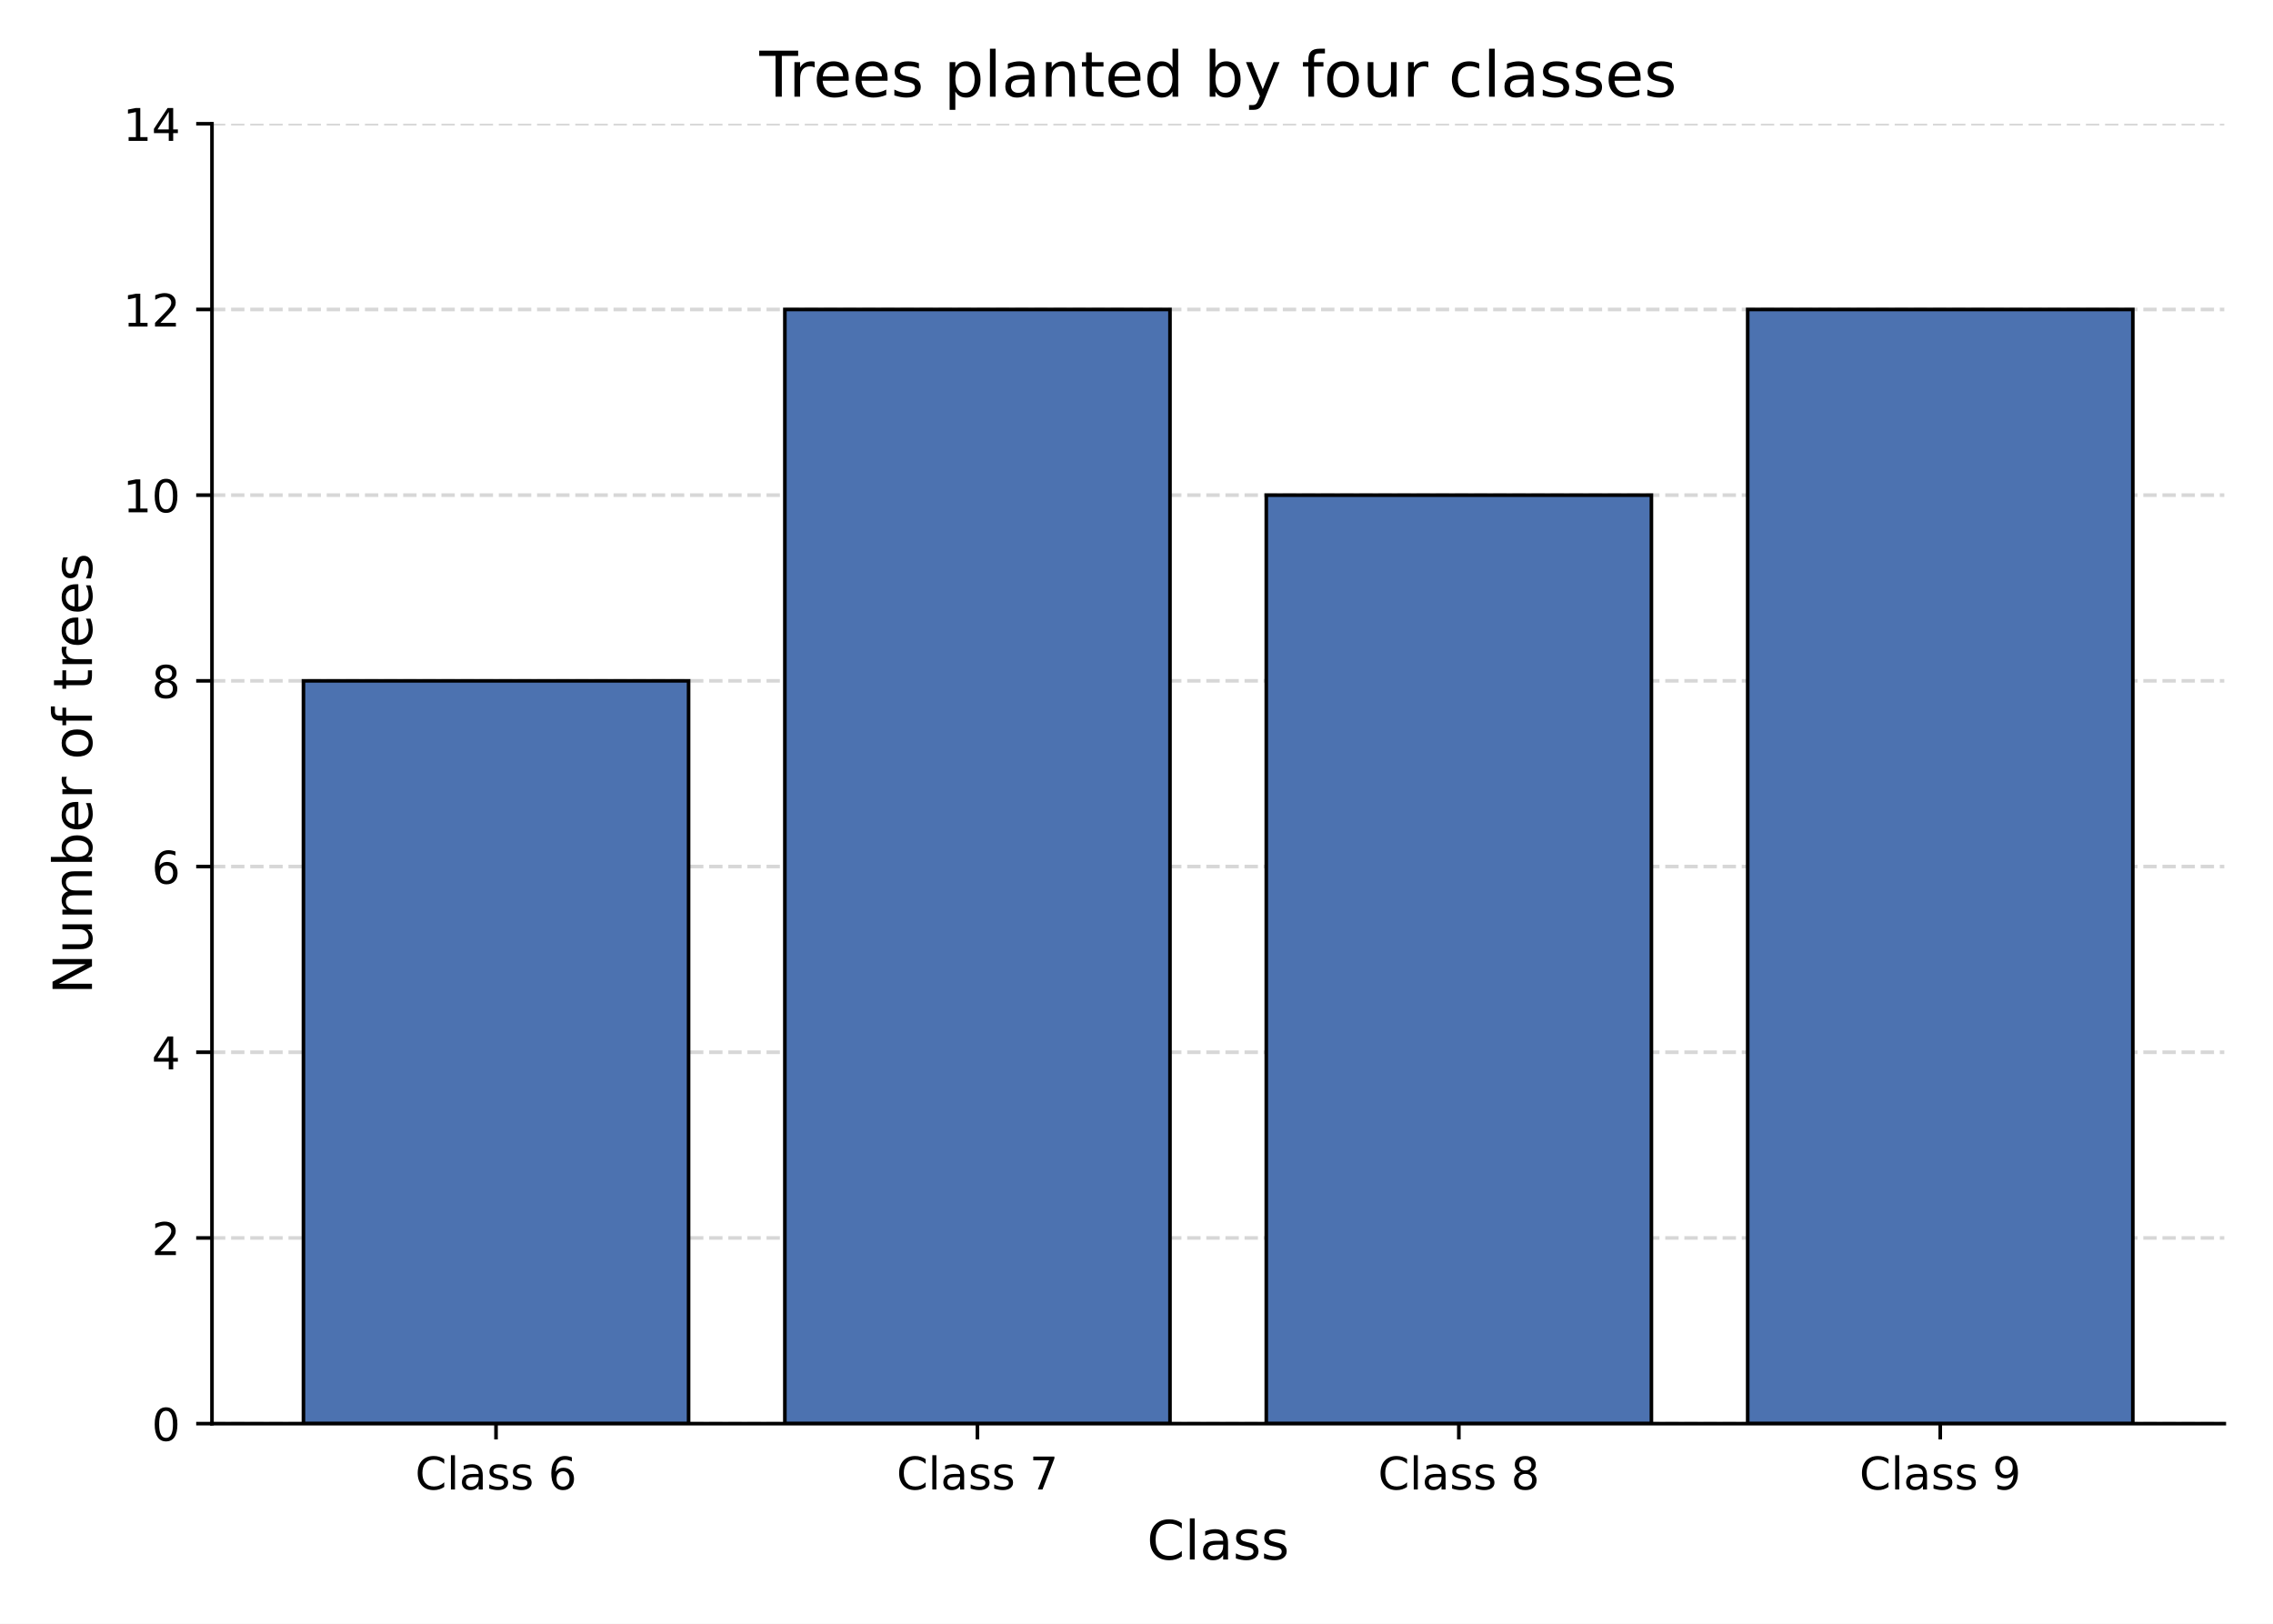
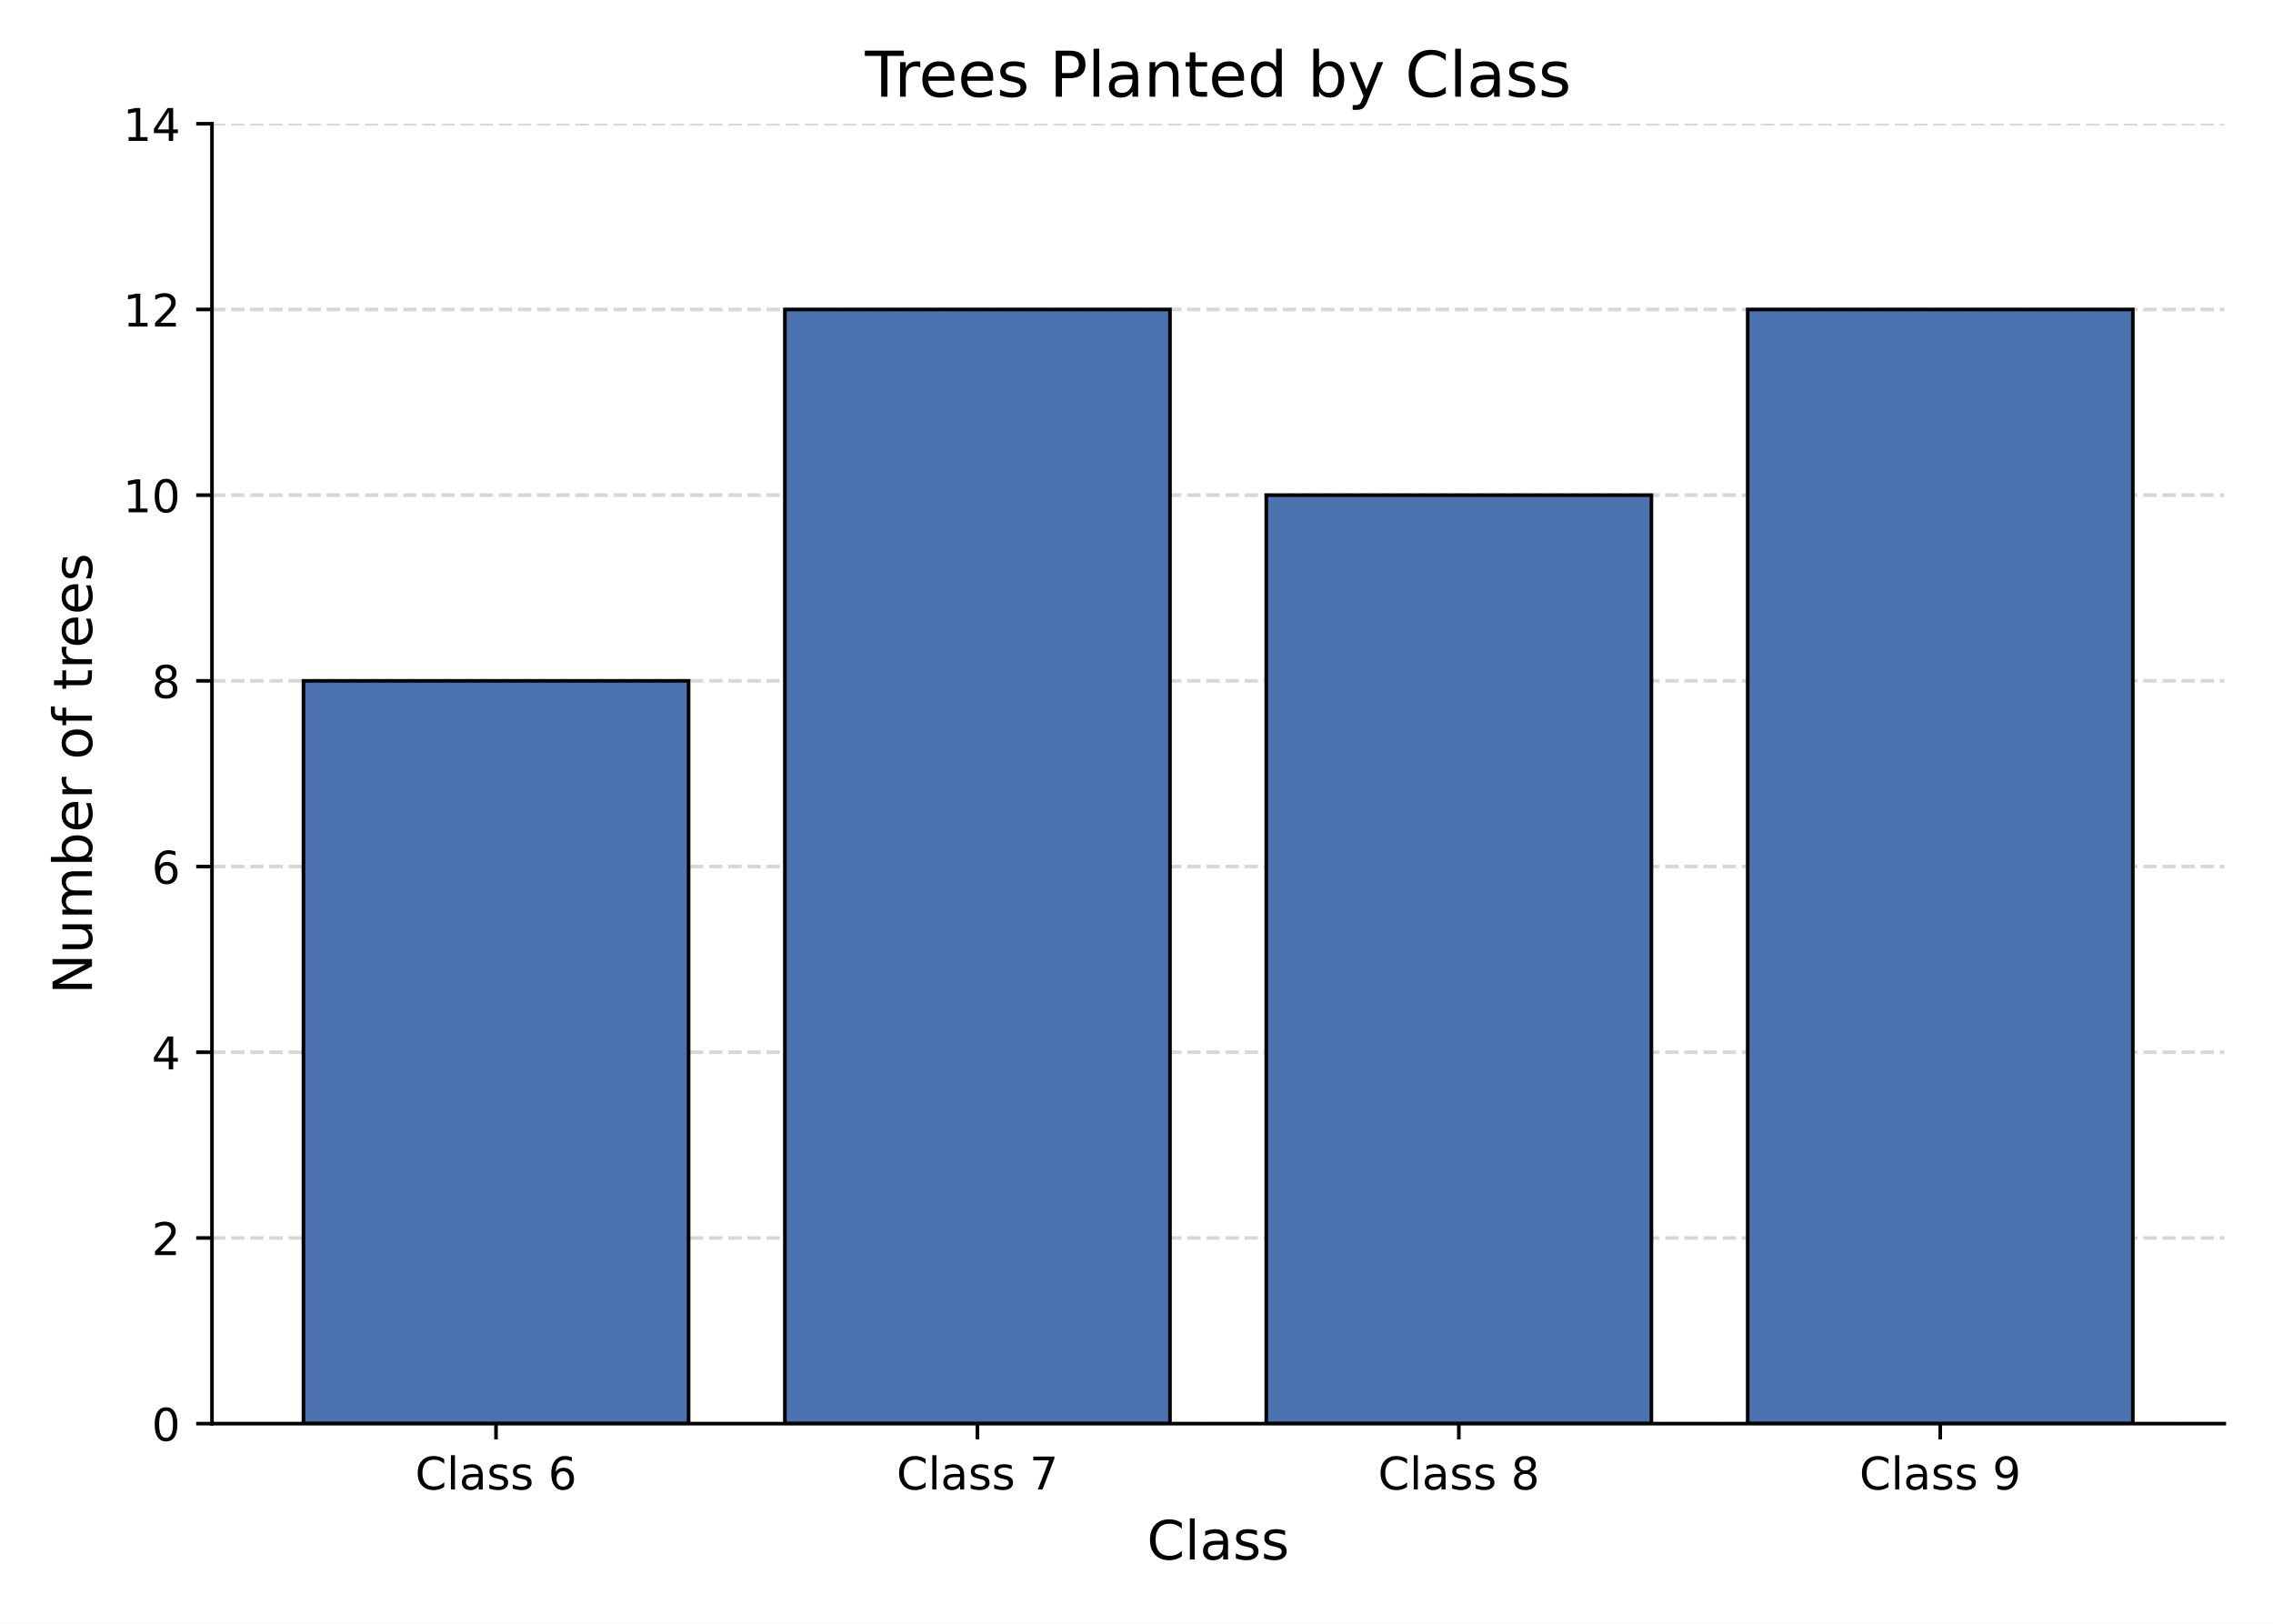
<svg xmlns="http://www.w3.org/2000/svg" xmlns:xlink="http://www.w3.org/1999/xlink" width="504pt" height="360pt" viewBox="0 0 504 360" version="1.1">
  <defs>
    <style type="text/css">*{stroke-linejoin: round; stroke-linecap: butt}</style>
  </defs>
  <g id="figure_1">
    <g id="patch_1">
      <path d="M 0 360  L 504 360  L 504 0  L 0 0  z " style="fill: #ffffff" />
    </g>
    <g id="axes_1">
      <g id="patch_2">
        <path d="M 47.003 315.635  L 493.2 315.635  L 493.2 27.437  L 47.003 27.437  z " style="fill: #ffffff" />
      </g>
      <g id="matplotlib.axis_1">
        <g id="xtick_1">
          <g id="line2d_1">
            <defs>
-               <path id="m5850aa8791" d="M 0 0  L 0 3.5  " style="stroke: #000000; stroke-width: 0.8" />
+               <path id="m51c2eb1f16" d="M 0 0  L 0 3.5  " style="stroke: #000000; stroke-width: 0.8" />
            </defs>
            <g>
-               <use xlink:href="#m5850aa8791" x="109.983" y="315.635" style="stroke: #000000; stroke-width: 0.8" />
+               <use xlink:href="#m51c2eb1f16" x="109.983" y="315.635" style="stroke: #000000; stroke-width: 0.8" />
            </g>
          </g>
          <g id="text_1">
            <g transform="translate(92.05858 330.2333) scale(0.1 -0.1)">
              <defs>
                <path id="DejaVuSans-26" d="M 4122 4306  L 4122 3641  Q 3803 3938 3442 4084  Q 3081 4231 2675 4231  Q 1875 4231 1450 3742  Q 1025 3253 1025 2328  Q 1025 1406 1450 917  Q 1875 428 2675 428  Q 3081 428 3442 575  Q 3803 722 4122 1019  L 4122 359  Q 3791 134 3420 21  Q 3050 -91 2638 -91  Q 1578 -91 968 557  Q 359 1206 359 2328  Q 359 3453 968 4101  Q 1578 4750 2638 4750  Q 3056 4750 3426 4639  Q 3797 4528 4122 4306  z " transform="scale(0.015625)" />
                <path id="DejaVuSans-4f" d="M 603 4863  L 1178 4863  L 1178 0  L 603 0  L 603 4863  z " transform="scale(0.015625)" />
                <path id="DejaVuSans-44" d="M 2194 1759  Q 1497 1759 1228 1600  Q 959 1441 959 1056  Q 959 750 1161 570  Q 1363 391 1709 391  Q 2188 391 2477 730  Q 2766 1069 2766 1631  L 2766 1759  L 2194 1759  z M 3341 1997  L 3341 0  L 2766 0  L 2766 531  Q 2569 213 2275 61  Q 1981 -91 1556 -91  Q 1019 -91 701 211  Q 384 513 384 1019  Q 384 1609 779 1909  Q 1175 2209 1959 2209  L 2766 2209  L 2766 2266  Q 2766 2663 2505 2880  Q 2244 3097 1772 3097  Q 1472 3097 1187 3025  Q 903 2953 641 2809  L 641 3341  Q 956 3463 1253 3523  Q 1550 3584 1831 3584  Q 2591 3584 2966 3190  Q 3341 2797 3341 1997  z " transform="scale(0.015625)" />
                <path id="DejaVuSans-56" d="M 2834 3397  L 2834 2853  Q 2591 2978 2328 3040  Q 2066 3103 1784 3103  Q 1356 3103 1142 2972  Q 928 2841 928 2578  Q 928 2378 1081 2264  Q 1234 2150 1697 2047  L 1894 2003  Q 2506 1872 2764 1633  Q 3022 1394 3022 966  Q 3022 478 2636 193  Q 2250 -91 1575 -91  Q 1294 -91 989 -36  Q 684 19 347 128  L 347 722  Q 666 556 975 473  Q 1284 391 1588 391  Q 1994 391 2212 530  Q 2431 669 2431 922  Q 2431 1156 2273 1281  Q 2116 1406 1581 1522  L 1381 1569  Q 847 1681 609 1914  Q 372 2147 372 2553  Q 372 3047 722 3315  Q 1072 3584 1716 3584  Q 2034 3584 2315 3537  Q 2597 3491 2834 3397  z " transform="scale(0.015625)" />
                <path id="DejaVuSans-3" transform="scale(0.015625)" />
                <path id="DejaVuSans-19" d="M 2113 2584  Q 1688 2584 1439 2293  Q 1191 2003 1191 1497  Q 1191 994 1439 701  Q 1688 409 2113 409  Q 2538 409 2786 701  Q 3034 994 3034 1497  Q 3034 2003 2786 2293  Q 2538 2584 2113 2584  z M 3366 4563  L 3366 3988  Q 3128 4100 2886 4159  Q 2644 4219 2406 4219  Q 1781 4219 1451 3797  Q 1122 3375 1075 2522  Q 1259 2794 1537 2939  Q 1816 3084 2150 3084  Q 2853 3084 3261 2657  Q 3669 2231 3669 1497  Q 3669 778 3244 343  Q 2819 -91 2113 -91  Q 1303 -91 875 529  Q 447 1150 447 2328  Q 447 3434 972 4092  Q 1497 4750 2381 4750  Q 2619 4750 2861 4703  Q 3103 4656 3366 4563  z " transform="scale(0.015625)" />
              </defs>
              <use xlink:href="#DejaVuSans-26" />
              <use xlink:href="#DejaVuSans-4f" transform="translate(69.82812 0)" />
              <use xlink:href="#DejaVuSans-44" transform="translate(97.60938 0)" />
              <use xlink:href="#DejaVuSans-56" transform="translate(158.8906 0)" />
              <use xlink:href="#DejaVuSans-56" transform="translate(210.9844 0)" />
              <use xlink:href="#DejaVuSans-3" transform="translate(263.0781 0)" />
              <use xlink:href="#DejaVuSans-19" transform="translate(294.8594 0)" />
            </g>
          </g>
        </g>
        <g id="xtick_2">
          <g id="line2d_2">
            <g>
-               <use xlink:href="#m5850aa8791" x="216.729" y="315.635" style="stroke: #000000; stroke-width: 0.8" />
+               <use xlink:href="#m51c2eb1f16" x="216.729" y="315.635" style="stroke: #000000; stroke-width: 0.8" />
            </g>
          </g>
          <g id="text_2">
            <g transform="translate(198.8043 330.2333) scale(0.1 -0.1)">
              <defs>
                <path id="DejaVuSans-1a" d="M 525 4666  L 3525 4666  L 3525 4397  L 1831 0  L 1172 0  L 2766 4134  L 525 4134  L 525 4666  z " transform="scale(0.015625)" />
              </defs>
              <use xlink:href="#DejaVuSans-26" />
              <use xlink:href="#DejaVuSans-4f" transform="translate(69.82812 0)" />
              <use xlink:href="#DejaVuSans-44" transform="translate(97.60938 0)" />
              <use xlink:href="#DejaVuSans-56" transform="translate(158.8906 0)" />
              <use xlink:href="#DejaVuSans-56" transform="translate(210.9844 0)" />
              <use xlink:href="#DejaVuSans-3" transform="translate(263.0781 0)" />
              <use xlink:href="#DejaVuSans-1a" transform="translate(294.8594 0)" />
            </g>
          </g>
        </g>
        <g id="xtick_3">
          <g id="line2d_3">
            <g>
-               <use xlink:href="#m5850aa8791" x="323.474" y="315.635" style="stroke: #000000; stroke-width: 0.8" />
+               <use xlink:href="#m51c2eb1f16" x="323.474" y="315.635" style="stroke: #000000; stroke-width: 0.8" />
            </g>
          </g>
          <g id="text_3">
            <g transform="translate(305.5501 330.2333) scale(0.1 -0.1)">
              <defs>
                <path id="DejaVuSans-1b" d="M 2034 2216  Q 1584 2216 1326 1975  Q 1069 1734 1069 1313  Q 1069 891 1326 650  Q 1584 409 2034 409  Q 2484 409 2743 651  Q 3003 894 3003 1313  Q 3003 1734 2745 1975  Q 2488 2216 2034 2216  z M 1403 2484  Q 997 2584 770 2862  Q 544 3141 544 3541  Q 544 4100 942 4425  Q 1341 4750 2034 4750  Q 2731 4750 3128 4425  Q 3525 4100 3525 3541  Q 3525 3141 3298 2862  Q 3072 2584 2669 2484  Q 3125 2378 3379 2068  Q 3634 1759 3634 1313  Q 3634 634 3220 271  Q 2806 -91 2034 -91  Q 1263 -91 848 271  Q 434 634 434 1313  Q 434 1759 690 2068  Q 947 2378 1403 2484  z M 1172 3481  Q 1172 3119 1398 2916  Q 1625 2713 2034 2713  Q 2441 2713 2670 2916  Q 2900 3119 2900 3481  Q 2900 3844 2670 4047  Q 2441 4250 2034 4250  Q 1625 4250 1398 4047  Q 1172 3844 1172 3481  z " transform="scale(0.015625)" />
              </defs>
              <use xlink:href="#DejaVuSans-26" />
              <use xlink:href="#DejaVuSans-4f" transform="translate(69.82812 0)" />
              <use xlink:href="#DejaVuSans-44" transform="translate(97.60938 0)" />
              <use xlink:href="#DejaVuSans-56" transform="translate(158.8906 0)" />
              <use xlink:href="#DejaVuSans-56" transform="translate(210.9844 0)" />
              <use xlink:href="#DejaVuSans-3" transform="translate(263.0781 0)" />
              <use xlink:href="#DejaVuSans-1b" transform="translate(294.8594 0)" />
            </g>
          </g>
        </g>
        <g id="xtick_4">
          <g id="line2d_4">
            <g>
-               <use xlink:href="#m5850aa8791" x="430.22" y="315.635" style="stroke: #000000; stroke-width: 0.8" />
+               <use xlink:href="#m51c2eb1f16" x="430.22" y="315.635" style="stroke: #000000; stroke-width: 0.8" />
            </g>
          </g>
          <g id="text_4">
            <g transform="translate(412.2958 330.2333) scale(0.1 -0.1)">
              <defs>
                <path id="DejaVuSans-1c" d="M 703 97  L 703 672  Q 941 559 1184 500  Q 1428 441 1663 441  Q 2288 441 2617 861  Q 2947 1281 2994 2138  Q 2813 1869 2534 1725  Q 2256 1581 1919 1581  Q 1219 1581 811 2004  Q 403 2428 403 3163  Q 403 3881 828 4315  Q 1253 4750 1959 4750  Q 2769 4750 3195 4129  Q 3622 3509 3622 2328  Q 3622 1225 3098 567  Q 2575 -91 1691 -91  Q 1453 -91 1209 -44  Q 966 3 703 97  z M 1959 2075  Q 2384 2075 2632 2365  Q 2881 2656 2881 3163  Q 2881 3666 2632 3958  Q 2384 4250 1959 4250  Q 1534 4250 1286 3958  Q 1038 3666 1038 3163  Q 1038 2656 1286 2365  Q 1534 2075 1959 2075  z " transform="scale(0.015625)" />
              </defs>
              <use xlink:href="#DejaVuSans-26" />
              <use xlink:href="#DejaVuSans-4f" transform="translate(69.82812 0)" />
              <use xlink:href="#DejaVuSans-44" transform="translate(97.60938 0)" />
              <use xlink:href="#DejaVuSans-56" transform="translate(158.8906 0)" />
              <use xlink:href="#DejaVuSans-56" transform="translate(210.9844 0)" />
              <use xlink:href="#DejaVuSans-3" transform="translate(263.0781 0)" />
              <use xlink:href="#DejaVuSans-1c" transform="translate(294.8594 0)" />
            </g>
          </g>
        </g>
        <g id="text_5">
          <g transform="translate(254.3167 345.7538) scale(0.12 -0.12)">
            <use xlink:href="#DejaVuSans-26" />
            <use xlink:href="#DejaVuSans-4f" transform="translate(69.82812 0)" />
            <use xlink:href="#DejaVuSans-44" transform="translate(97.60938 0)" />
            <use xlink:href="#DejaVuSans-56" transform="translate(158.8906 0)" />
            <use xlink:href="#DejaVuSans-56" transform="translate(210.9844 0)" />
          </g>
        </g>
      </g>
      <g id="matplotlib.axis_2">
        <g id="ytick_1">
          <g id="line2d_5">
-             <path d="M 47.003 315.635  L 493.2 315.635  " clip-path="url(#p28f59f1f4b)" style="fill: none; stroke-dasharray: 2.96,1.28; stroke-dashoffset: 0; stroke: #b0b0b0; stroke-opacity: 0.5; stroke-width: 0.8" />
+             <path d="M 47.003 315.635  L 493.2 315.635  " clip-path="url(#p65ac326d48)" style="fill: none; stroke-dasharray: 2.96,1.28; stroke-dashoffset: 0; stroke: #b0b0b0; stroke-opacity: 0.5; stroke-width: 0.8" />
          </g>
          <g id="line2d_6">
            <defs>
-               <path id="m669141133d" d="M 0 0  L -3.5 0  " style="stroke: #000000; stroke-width: 0.8" />
+               <path id="m27274d7900" d="M 0 0  L -3.5 0  " style="stroke: #000000; stroke-width: 0.8" />
            </defs>
            <g>
-               <use xlink:href="#m669141133d" x="47.003" y="315.635" style="stroke: #000000; stroke-width: 0.8" />
+               <use xlink:href="#m27274d7900" x="47.003" y="315.635" style="stroke: #000000; stroke-width: 0.8" />
            </g>
          </g>
          <g id="text_6">
            <g transform="translate(33.64031 319.4337) scale(0.1 -0.1)">
              <defs>
                <path id="DejaVuSans-13" d="M 2034 4250  Q 1547 4250 1301 3770  Q 1056 3291 1056 2328  Q 1056 1369 1301 889  Q 1547 409 2034 409  Q 2525 409 2770 889  Q 3016 1369 3016 2328  Q 3016 3291 2770 3770  Q 2525 4250 2034 4250  z M 2034 4750  Q 2819 4750 3233 4129  Q 3647 3509 3647 2328  Q 3647 1150 3233 529  Q 2819 -91 2034 -91  Q 1250 -91 836 529  Q 422 1150 422 2328  Q 422 3509 836 4129  Q 1250 4750 2034 4750  z " transform="scale(0.015625)" />
              </defs>
              <use xlink:href="#DejaVuSans-13" />
            </g>
          </g>
        </g>
        <g id="ytick_2">
          <g id="line2d_7">
-             <path d="M 47.003 274.464  L 493.2 274.464  " clip-path="url(#p28f59f1f4b)" style="fill: none; stroke-dasharray: 2.96,1.28; stroke-dashoffset: 0; stroke: #b0b0b0; stroke-opacity: 0.5; stroke-width: 0.8" />
+             <path d="M 47.003 274.464  L 493.2 274.464  " clip-path="url(#p65ac326d48)" style="fill: none; stroke-dasharray: 2.96,1.28; stroke-dashoffset: 0; stroke: #b0b0b0; stroke-opacity: 0.5; stroke-width: 0.8" />
          </g>
          <g id="line2d_8">
            <g>
-               <use xlink:href="#m669141133d" x="47.003" y="274.464" style="stroke: #000000; stroke-width: 0.8" />
+               <use xlink:href="#m27274d7900" x="47.003" y="274.464" style="stroke: #000000; stroke-width: 0.8" />
            </g>
          </g>
          <g id="text_7">
            <g transform="translate(33.64031 278.2625) scale(0.1 -0.1)">
              <defs>
                <path id="DejaVuSans-15" d="M 1228 531  L 3431 531  L 3431 0  L 469 0  L 469 531  Q 828 903 1448 1529  Q 2069 2156 2228 2338  Q 2531 2678 2651 2914  Q 2772 3150 2772 3378  Q 2772 3750 2511 3984  Q 2250 4219 1831 4219  Q 1534 4219 1204 4116  Q 875 4013 500 3803  L 500 4441  Q 881 4594 1212 4672  Q 1544 4750 1819 4750  Q 2544 4750 2975 4387  Q 3406 4025 3406 3419  Q 3406 3131 3298 2873  Q 3191 2616 2906 2266  Q 2828 2175 2409 1742  Q 1991 1309 1228 531  z " transform="scale(0.015625)" />
              </defs>
              <use xlink:href="#DejaVuSans-15" />
            </g>
          </g>
        </g>
        <g id="ytick_3">
          <g id="line2d_9">
-             <path d="M 47.003 233.293  L 493.2 233.293  " clip-path="url(#p28f59f1f4b)" style="fill: none; stroke-dasharray: 2.96,1.28; stroke-dashoffset: 0; stroke: #b0b0b0; stroke-opacity: 0.5; stroke-width: 0.8" />
+             <path d="M 47.003 233.293  L 493.2 233.293  " clip-path="url(#p65ac326d48)" style="fill: none; stroke-dasharray: 2.96,1.28; stroke-dashoffset: 0; stroke: #b0b0b0; stroke-opacity: 0.5; stroke-width: 0.8" />
          </g>
          <g id="line2d_10">
            <g>
-               <use xlink:href="#m669141133d" x="47.003" y="233.293" style="stroke: #000000; stroke-width: 0.8" />
+               <use xlink:href="#m27274d7900" x="47.003" y="233.293" style="stroke: #000000; stroke-width: 0.8" />
            </g>
          </g>
          <g id="text_8">
            <g transform="translate(33.64031 237.0914) scale(0.1 -0.1)">
              <defs>
                <path id="DejaVuSans-17" d="M 2419 4116  L 825 1625  L 2419 1625  L 2419 4116  z M 2253 4666  L 3047 4666  L 3047 1625  L 3713 1625  L 3713 1100  L 3047 1100  L 3047 0  L 2419 0  L 2419 1100  L 313 1100  L 313 1709  L 2253 4666  z " transform="scale(0.015625)" />
              </defs>
              <use xlink:href="#DejaVuSans-17" />
            </g>
          </g>
        </g>
        <g id="ytick_4">
          <g id="line2d_11">
-             <path d="M 47.003 192.121  L 493.2 192.121  " clip-path="url(#p28f59f1f4b)" style="fill: none; stroke-dasharray: 2.96,1.28; stroke-dashoffset: 0; stroke: #b0b0b0; stroke-opacity: 0.5; stroke-width: 0.8" />
+             <path d="M 47.003 192.121  L 493.2 192.121  " clip-path="url(#p65ac326d48)" style="fill: none; stroke-dasharray: 2.96,1.28; stroke-dashoffset: 0; stroke: #b0b0b0; stroke-opacity: 0.5; stroke-width: 0.8" />
          </g>
          <g id="line2d_12">
            <g>
-               <use xlink:href="#m669141133d" x="47.003" y="192.121" style="stroke: #000000; stroke-width: 0.8" />
+               <use xlink:href="#m27274d7900" x="47.003" y="192.121" style="stroke: #000000; stroke-width: 0.8" />
            </g>
          </g>
          <g id="text_9">
            <g transform="translate(33.64031 195.9202) scale(0.1 -0.1)">
              <use xlink:href="#DejaVuSans-19" />
            </g>
          </g>
        </g>
        <g id="ytick_5">
          <g id="line2d_13">
-             <path d="M 47.003 150.95  L 493.2 150.95  " clip-path="url(#p28f59f1f4b)" style="fill: none; stroke-dasharray: 2.96,1.28; stroke-dashoffset: 0; stroke: #b0b0b0; stroke-opacity: 0.5; stroke-width: 0.8" />
+             <path d="M 47.003 150.95  L 493.2 150.95  " clip-path="url(#p65ac326d48)" style="fill: none; stroke-dasharray: 2.96,1.28; stroke-dashoffset: 0; stroke: #b0b0b0; stroke-opacity: 0.5; stroke-width: 0.8" />
          </g>
          <g id="line2d_14">
            <g>
-               <use xlink:href="#m669141133d" x="47.003" y="150.95" style="stroke: #000000; stroke-width: 0.8" />
+               <use xlink:href="#m27274d7900" x="47.003" y="150.95" style="stroke: #000000; stroke-width: 0.8" />
            </g>
          </g>
          <g id="text_10">
            <g transform="translate(33.64031 154.749) scale(0.1 -0.1)">
              <use xlink:href="#DejaVuSans-1b" />
            </g>
          </g>
        </g>
        <g id="ytick_6">
          <g id="line2d_15">
-             <path d="M 47.003 109.779  L 493.2 109.779  " clip-path="url(#p28f59f1f4b)" style="fill: none; stroke-dasharray: 2.96,1.28; stroke-dashoffset: 0; stroke: #b0b0b0; stroke-opacity: 0.5; stroke-width: 0.8" />
+             <path d="M 47.003 109.779  L 493.2 109.779  " clip-path="url(#p65ac326d48)" style="fill: none; stroke-dasharray: 2.96,1.28; stroke-dashoffset: 0; stroke: #b0b0b0; stroke-opacity: 0.5; stroke-width: 0.8" />
          </g>
          <g id="line2d_16">
            <g>
-               <use xlink:href="#m669141133d" x="47.003" y="109.779" style="stroke: #000000; stroke-width: 0.8" />
+               <use xlink:href="#m27274d7900" x="47.003" y="109.779" style="stroke: #000000; stroke-width: 0.8" />
            </g>
          </g>
          <g id="text_11">
            <g transform="translate(27.27781 113.5779) scale(0.1 -0.1)">
              <defs>
                <path id="DejaVuSans-14" d="M 794 531  L 1825 531  L 1825 4091  L 703 3866  L 703 4441  L 1819 4666  L 2450 4666  L 2450 531  L 3481 531  L 3481 0  L 794 0  L 794 531  z " transform="scale(0.015625)" />
              </defs>
              <use xlink:href="#DejaVuSans-14" />
              <use xlink:href="#DejaVuSans-13" transform="translate(63.625 0)" />
            </g>
          </g>
        </g>
        <g id="ytick_7">
          <g id="line2d_17">
-             <path d="M 47.003 68.608  L 493.2 68.608  " clip-path="url(#p28f59f1f4b)" style="fill: none; stroke-dasharray: 2.96,1.28; stroke-dashoffset: 0; stroke: #b0b0b0; stroke-opacity: 0.5; stroke-width: 0.8" />
+             <path d="M 47.003 68.608  L 493.2 68.608  " clip-path="url(#p65ac326d48)" style="fill: none; stroke-dasharray: 2.96,1.28; stroke-dashoffset: 0; stroke: #b0b0b0; stroke-opacity: 0.5; stroke-width: 0.8" />
          </g>
          <g id="line2d_18">
            <g>
-               <use xlink:href="#m669141133d" x="47.003" y="68.608" style="stroke: #000000; stroke-width: 0.8" />
+               <use xlink:href="#m27274d7900" x="47.003" y="68.608" style="stroke: #000000; stroke-width: 0.8" />
            </g>
          </g>
          <g id="text_12">
            <g transform="translate(27.27781 72.40671) scale(0.1 -0.1)">
              <use xlink:href="#DejaVuSans-14" />
              <use xlink:href="#DejaVuSans-15" transform="translate(63.625 0)" />
            </g>
          </g>
        </g>
        <g id="ytick_8">
          <g id="line2d_19">
-             <path d="M 47.003 27.437  L 493.2 27.437  " clip-path="url(#p28f59f1f4b)" style="fill: none; stroke-dasharray: 2.96,1.28; stroke-dashoffset: 0; stroke: #b0b0b0; stroke-opacity: 0.5; stroke-width: 0.8" />
+             <path d="M 47.003 27.437  L 493.2 27.437  " clip-path="url(#p65ac326d48)" style="fill: none; stroke-dasharray: 2.96,1.28; stroke-dashoffset: 0; stroke: #b0b0b0; stroke-opacity: 0.5; stroke-width: 0.8" />
          </g>
          <g id="line2d_20">
            <g>
-               <use xlink:href="#m669141133d" x="47.003" y="27.437" style="stroke: #000000; stroke-width: 0.8" />
+               <use xlink:href="#m27274d7900" x="47.003" y="27.437" style="stroke: #000000; stroke-width: 0.8" />
            </g>
          </g>
          <g id="text_13">
            <g transform="translate(27.27781 31.23555) scale(0.1 -0.1)">
              <use xlink:href="#DejaVuSans-14" />
              <use xlink:href="#DejaVuSans-17" transform="translate(63.625 0)" />
            </g>
          </g>
        </g>
        <g id="text_14">
          <g transform="translate(20.395 220.432) rotate(-90) scale(0.12 -0.12)">
            <defs>
              <path id="DejaVuSans-31" d="M 628 4666  L 1478 4666  L 3547 763  L 3547 4666  L 4159 4666  L 4159 0  L 3309 0  L 1241 3903  L 1241 0  L 628 0  L 628 4666  z " transform="scale(0.015625)" />
              <path id="DejaVuSans-58" d="M 544 1381  L 544 3500  L 1119 3500  L 1119 1403  Q 1119 906 1312 657  Q 1506 409 1894 409  Q 2359 409 2629 706  Q 2900 1003 2900 1516  L 2900 3500  L 3475 3500  L 3475 0  L 2900 0  L 2900 538  Q 2691 219 2414 64  Q 2138 -91 1772 -91  Q 1169 -91 856 284  Q 544 659 544 1381  z M 1991 3584  L 1991 3584  z " transform="scale(0.015625)" />
              <path id="DejaVuSans-50" d="M 3328 2828  Q 3544 3216 3844 3400  Q 4144 3584 4550 3584  Q 5097 3584 5394 3201  Q 5691 2819 5691 2113  L 5691 0  L 5113 0  L 5113 2094  Q 5113 2597 4934 2840  Q 4756 3084 4391 3084  Q 3944 3084 3684 2787  Q 3425 2491 3425 1978  L 3425 0  L 2847 0  L 2847 2094  Q 2847 2600 2669 2842  Q 2491 3084 2119 3084  Q 1678 3084 1418 2786  Q 1159 2488 1159 1978  L 1159 0  L 581 0  L 581 3500  L 1159 3500  L 1159 2956  Q 1356 3278 1631 3431  Q 1906 3584 2284 3584  Q 2666 3584 2933 3390  Q 3200 3197 3328 2828  z " transform="scale(0.015625)" />
              <path id="DejaVuSans-45" d="M 3116 1747  Q 3116 2381 2855 2742  Q 2594 3103 2138 3103  Q 1681 3103 1420 2742  Q 1159 2381 1159 1747  Q 1159 1113 1420 752  Q 1681 391 2138 391  Q 2594 391 2855 752  Q 3116 1113 3116 1747  z M 1159 2969  Q 1341 3281 1617 3432  Q 1894 3584 2278 3584  Q 2916 3584 3314 3078  Q 3713 2572 3713 1747  Q 3713 922 3314 415  Q 2916 -91 2278 -91  Q 1894 -91 1617 61  Q 1341 213 1159 525  L 1159 0  L 581 0  L 581 4863  L 1159 4863  L 1159 2969  z " transform="scale(0.015625)" />
              <path id="DejaVuSans-48" d="M 3597 1894  L 3597 1613  L 953 1613  Q 991 1019 1311 708  Q 1631 397 2203 397  Q 2534 397 2845 478  Q 3156 559 3463 722  L 3463 178  Q 3153 47 2828 -22  Q 2503 -91 2169 -91  Q 1331 -91 842 396  Q 353 884 353 1716  Q 353 2575 817 3079  Q 1281 3584 2069 3584  Q 2775 3584 3186 3129  Q 3597 2675 3597 1894  z M 3022 2063  Q 3016 2534 2758 2815  Q 2500 3097 2075 3097  Q 1594 3097 1305 2825  Q 1016 2553 972 2059  L 3022 2063  z " transform="scale(0.015625)" />
              <path id="DejaVuSans-55" d="M 2631 2963  Q 2534 3019 2420 3045  Q 2306 3072 2169 3072  Q 1681 3072 1420 2755  Q 1159 2438 1159 1844  L 1159 0  L 581 0  L 581 3500  L 1159 3500  L 1159 2956  Q 1341 3275 1631 3429  Q 1922 3584 2338 3584  Q 2397 3584 2469 3576  Q 2541 3569 2628 3553  L 2631 2963  z " transform="scale(0.015625)" />
              <path id="DejaVuSans-52" d="M 1959 3097  Q 1497 3097 1228 2736  Q 959 2375 959 1747  Q 959 1119 1226 758  Q 1494 397 1959 397  Q 2419 397 2687 759  Q 2956 1122 2956 1747  Q 2956 2369 2687 2733  Q 2419 3097 1959 3097  z M 1959 3584  Q 2709 3584 3137 3096  Q 3566 2609 3566 1747  Q 3566 888 3137 398  Q 2709 -91 1959 -91  Q 1206 -91 779 398  Q 353 888 353 1747  Q 353 2609 779 3096  Q 1206 3584 1959 3584  z " transform="scale(0.015625)" />
              <path id="DejaVuSans-49" d="M 2375 4863  L 2375 4384  L 1825 4384  Q 1516 4384 1395 4259  Q 1275 4134 1275 3809  L 1275 3500  L 2222 3500  L 2222 3053  L 1275 3053  L 1275 0  L 697 0  L 697 3053  L 147 3053  L 147 3500  L 697 3500  L 697 3744  Q 697 4328 969 4595  Q 1241 4863 1831 4863  L 2375 4863  z " transform="scale(0.015625)" />
              <path id="DejaVuSans-57" d="M 1172 4494  L 1172 3500  L 2356 3500  L 2356 3053  L 1172 3053  L 1172 1153  Q 1172 725 1289 603  Q 1406 481 1766 481  L 2356 481  L 2356 0  L 1766 0  Q 1100 0 847 248  Q 594 497 594 1153  L 594 3053  L 172 3053  L 172 3500  L 594 3500  L 594 4494  L 1172 4494  z " transform="scale(0.015625)" />
            </defs>
            <use xlink:href="#DejaVuSans-31" />
            <use xlink:href="#DejaVuSans-58" transform="translate(74.8125 0)" />
            <use xlink:href="#DejaVuSans-50" transform="translate(138.1875 0)" />
            <use xlink:href="#DejaVuSans-45" transform="translate(235.5938 0)" />
            <use xlink:href="#DejaVuSans-48" transform="translate(299.0781 0)" />
            <use xlink:href="#DejaVuSans-55" transform="translate(360.6094 0)" />
            <use xlink:href="#DejaVuSans-3" transform="translate(401.7188 0)" />
            <use xlink:href="#DejaVuSans-52" transform="translate(433.5 0)" />
            <use xlink:href="#DejaVuSans-49" transform="translate(494.6875 0)" />
            <use xlink:href="#DejaVuSans-3" transform="translate(529.8906 0)" />
            <use xlink:href="#DejaVuSans-57" transform="translate(561.6719 0)" />
            <use xlink:href="#DejaVuSans-55" transform="translate(600.875 0)" />
            <use xlink:href="#DejaVuSans-48" transform="translate(639.7812 0)" />
            <use xlink:href="#DejaVuSans-48" transform="translate(701.3125 0)" />
            <use xlink:href="#DejaVuSans-56" transform="translate(762.8438 0)" />
          </g>
        </g>
      </g>
      <g id="patch_3">
-         <path d="M 67.285 315.635  L 152.681 315.635  L 152.681 150.95  L 67.285 150.95  z " clip-path="url(#p28f59f1f4b)" style="fill: #4c72b0; stroke: #000000; stroke-width: 0.8; stroke-linejoin: miter" />
+         <path d="M 67.285 315.635  L 152.681 315.635  L 152.681 150.95  L 67.285 150.95  z " clip-path="url(#p65ac326d48)" style="fill: #4c72b0; stroke: #000000; stroke-width: 0.8; stroke-linejoin: miter" />
      </g>
      <g id="patch_4">
-         <path d="M 174.03 315.635  L 259.427 315.635  L 259.427 68.608  L 174.03 68.608  z " clip-path="url(#p28f59f1f4b)" style="fill: #4c72b0; stroke: #000000; stroke-width: 0.8; stroke-linejoin: miter" />
+         <path d="M 174.03 315.635  L 259.427 315.635  L 259.427 68.608  L 174.03 68.608  z " clip-path="url(#p65ac326d48)" style="fill: #4c72b0; stroke: #000000; stroke-width: 0.8; stroke-linejoin: miter" />
      </g>
      <g id="patch_5">
-         <path d="M 280.776 315.635  L 366.173 315.635  L 366.173 109.779  L 280.776 109.779  z " clip-path="url(#p28f59f1f4b)" style="fill: #4c72b0; stroke: #000000; stroke-width: 0.8; stroke-linejoin: miter" />
+         <path d="M 280.776 315.635  L 366.173 315.635  L 366.173 109.779  L 280.776 109.779  z " clip-path="url(#p65ac326d48)" style="fill: #4c72b0; stroke: #000000; stroke-width: 0.8; stroke-linejoin: miter" />
      </g>
      <g id="patch_6">
-         <path d="M 387.522 315.635  L 472.918 315.635  L 472.918 68.608  L 387.522 68.608  z " clip-path="url(#p28f59f1f4b)" style="fill: #4c72b0; stroke: #000000; stroke-width: 0.8; stroke-linejoin: miter" />
+         <path d="M 387.522 315.635  L 472.918 315.635  L 472.918 68.608  L 387.522 68.608  z " clip-path="url(#p65ac326d48)" style="fill: #4c72b0; stroke: #000000; stroke-width: 0.8; stroke-linejoin: miter" />
      </g>
      <g id="patch_7">
        <path d="M 47.003 315.635  L 47.003 27.437  " style="fill: none; stroke: #000000; stroke-width: 0.8; stroke-linejoin: miter; stroke-linecap: square" />
      </g>
      <g id="patch_8">
        <path d="M 47.003 315.635  L 493.2 315.635  " style="fill: none; stroke: #000000; stroke-width: 0.8; stroke-linejoin: miter; stroke-linecap: square" />
      </g>
      <g id="text_15">
-         <g transform="translate(168.3837 21.43672) scale(0.14 -0.14)">
+         <g transform="translate(191.8075 21.43672) scale(0.14 -0.14)">
          <defs>
            <path id="DejaVuSans-37" d="M -19 4666  L 3928 4666  L 3928 4134  L 2272 4134  L 2272 0  L 1638 0  L 1638 4134  L -19 4134  L -19 4666  z " transform="scale(0.015625)" />
-             <path id="DejaVuSans-53" d="M 1159 525  L 1159 -1331  L 581 -1331  L 581 3500  L 1159 3500  L 1159 2969  Q 1341 3281 1617 3432  Q 1894 3584 2278 3584  Q 2916 3584 3314 3078  Q 3713 2572 3713 1747  Q 3713 922 3314 415  Q 2916 -91 2278 -91  Q 1894 -91 1617 61  Q 1341 213 1159 525  z M 3116 1747  Q 3116 2381 2855 2742  Q 2594 3103 2138 3103  Q 1681 3103 1420 2742  Q 1159 2381 1159 1747  Q 1159 1113 1420 752  Q 1681 391 2138 391  Q 2594 391 2855 752  Q 3116 1113 3116 1747  z " transform="scale(0.015625)" />
+             <path id="DejaVuSans-33" d="M 1259 4147  L 1259 2394  L 2053 2394  Q 2494 2394 2734 2622  Q 2975 2850 2975 3272  Q 2975 3691 2734 3919  Q 2494 4147 2053 4147  L 1259 4147  z M 628 4666  L 2053 4666  Q 2838 4666 3239 4311  Q 3641 3956 3641 3272  Q 3641 2581 3239 2228  Q 2838 1875 2053 1875  L 1259 1875  L 1259 0  L 628 0  L 628 4666  z " transform="scale(0.015625)" />
            <path id="DejaVuSans-51" d="M 3513 2113  L 3513 0  L 2938 0  L 2938 2094  Q 2938 2591 2744 2837  Q 2550 3084 2163 3084  Q 1697 3084 1428 2787  Q 1159 2491 1159 1978  L 1159 0  L 581 0  L 581 3500  L 1159 3500  L 1159 2956  Q 1366 3272 1645 3428  Q 1925 3584 2291 3584  Q 2894 3584 3203 3211  Q 3513 2838 3513 2113  z " transform="scale(0.015625)" />
            <path id="DejaVuSans-47" d="M 2906 2969  L 2906 4863  L 3481 4863  L 3481 0  L 2906 0  L 2906 525  Q 2725 213 2448 61  Q 2172 -91 1784 -91  Q 1150 -91 751 415  Q 353 922 353 1747  Q 353 2572 751 3078  Q 1150 3584 1784 3584  Q 2172 3584 2448 3432  Q 2725 3281 2906 2969  z M 947 1747  Q 947 1113 1208 752  Q 1469 391 1925 391  Q 2381 391 2643 752  Q 2906 1113 2906 1747  Q 2906 2381 2643 2742  Q 2381 3103 1925 3103  Q 1469 3103 1208 2742  Q 947 2381 947 1747  z " transform="scale(0.015625)" />
            <path id="DejaVuSans-5c" d="M 2059 -325  Q 1816 -950 1584 -1140  Q 1353 -1331 966 -1331  L 506 -1331  L 506 -850  L 844 -850  Q 1081 -850 1212 -737  Q 1344 -625 1503 -206  L 1606 56  L 191 3500  L 800 3500  L 1894 763  L 2988 3500  L 3597 3500  L 2059 -325  z " transform="scale(0.015625)" />
-             <path id="DejaVuSans-46" d="M 3122 3366  L 3122 2828  Q 2878 2963 2633 3030  Q 2388 3097 2138 3097  Q 1578 3097 1268 2742  Q 959 2388 959 1747  Q 959 1106 1268 751  Q 1578 397 2138 397  Q 2388 397 2633 464  Q 2878 531 3122 666  L 3122 134  Q 2881 22 2623 -34  Q 2366 -91 2075 -91  Q 1284 -91 818 406  Q 353 903 353 1747  Q 353 2603 823 3093  Q 1294 3584 2113 3584  Q 2378 3584 2631 3529  Q 2884 3475 3122 3366  z " transform="scale(0.015625)" />
          </defs>
          <use xlink:href="#DejaVuSans-37" />
          <use xlink:href="#DejaVuSans-55" transform="translate(46.375 0)" />
          <use xlink:href="#DejaVuSans-48" transform="translate(85.28125 0)" />
          <use xlink:href="#DejaVuSans-48" transform="translate(146.8125 0)" />
          <use xlink:href="#DejaVuSans-56" transform="translate(208.3438 0)" />
          <use xlink:href="#DejaVuSans-3" transform="translate(260.4375 0)" />
-           <use xlink:href="#DejaVuSans-53" transform="translate(292.2188 0)" />
-           <use xlink:href="#DejaVuSans-4f" transform="translate(355.7031 0)" />
-           <use xlink:href="#DejaVuSans-44" transform="translate(383.4844 0)" />
-           <use xlink:href="#DejaVuSans-51" transform="translate(444.7656 0)" />
-           <use xlink:href="#DejaVuSans-57" transform="translate(508.1406 0)" />
-           <use xlink:href="#DejaVuSans-48" transform="translate(547.3438 0)" />
-           <use xlink:href="#DejaVuSans-47" transform="translate(608.875 0)" />
-           <use xlink:href="#DejaVuSans-3" transform="translate(672.3594 0)" />
-           <use xlink:href="#DejaVuSans-45" transform="translate(704.1406 0)" />
-           <use xlink:href="#DejaVuSans-5c" transform="translate(767.625 0)" />
-           <use xlink:href="#DejaVuSans-3" transform="translate(826.8125 0)" />
-           <use xlink:href="#DejaVuSans-49" transform="translate(858.5938 0)" />
-           <use xlink:href="#DejaVuSans-52" transform="translate(893.7969 0)" />
-           <use xlink:href="#DejaVuSans-58" transform="translate(954.9844 0)" />
-           <use xlink:href="#DejaVuSans-55" transform="translate(1018.359 0)" />
-           <use xlink:href="#DejaVuSans-3" transform="translate(1059.469 0)" />
-           <use xlink:href="#DejaVuSans-46" transform="translate(1091.25 0)" />
-           <use xlink:href="#DejaVuSans-4f" transform="translate(1146.234 0)" />
-           <use xlink:href="#DejaVuSans-44" transform="translate(1174.016 0)" />
-           <use xlink:href="#DejaVuSans-56" transform="translate(1235.297 0)" />
-           <use xlink:href="#DejaVuSans-56" transform="translate(1287.391 0)" />
-           <use xlink:href="#DejaVuSans-48" transform="translate(1339.484 0)" />
-           <use xlink:href="#DejaVuSans-56" transform="translate(1401.016 0)" />
+           <use xlink:href="#DejaVuSans-33" transform="translate(292.2188 0)" />
+           <use xlink:href="#DejaVuSans-4f" transform="translate(352.5156 0)" />
+           <use xlink:href="#DejaVuSans-44" transform="translate(380.2969 0)" />
+           <use xlink:href="#DejaVuSans-51" transform="translate(441.5781 0)" />
+           <use xlink:href="#DejaVuSans-57" transform="translate(504.9531 0)" />
+           <use xlink:href="#DejaVuSans-48" transform="translate(544.1562 0)" />
+           <use xlink:href="#DejaVuSans-47" transform="translate(605.6875 0)" />
+           <use xlink:href="#DejaVuSans-3" transform="translate(669.1719 0)" />
+           <use xlink:href="#DejaVuSans-45" transform="translate(700.9531 0)" />
+           <use xlink:href="#DejaVuSans-5c" transform="translate(764.4375 0)" />
+           <use xlink:href="#DejaVuSans-3" transform="translate(823.625 0)" />
+           <use xlink:href="#DejaVuSans-26" transform="translate(855.4062 0)" />
+           <use xlink:href="#DejaVuSans-4f" transform="translate(925.2344 0)" />
+           <use xlink:href="#DejaVuSans-44" transform="translate(953.0156 0)" />
+           <use xlink:href="#DejaVuSans-56" transform="translate(1014.297 0)" />
+           <use xlink:href="#DejaVuSans-56" transform="translate(1066.391 0)" />
        </g>
      </g>
    </g>
  </g>
  <defs>
-     <clipPath id="p28f59f1f4b">
+     <clipPath id="p65ac326d48">
      <rect x="47.003" y="27.437" width="446.197" height="288.198" />
    </clipPath>
  </defs>
</svg>
